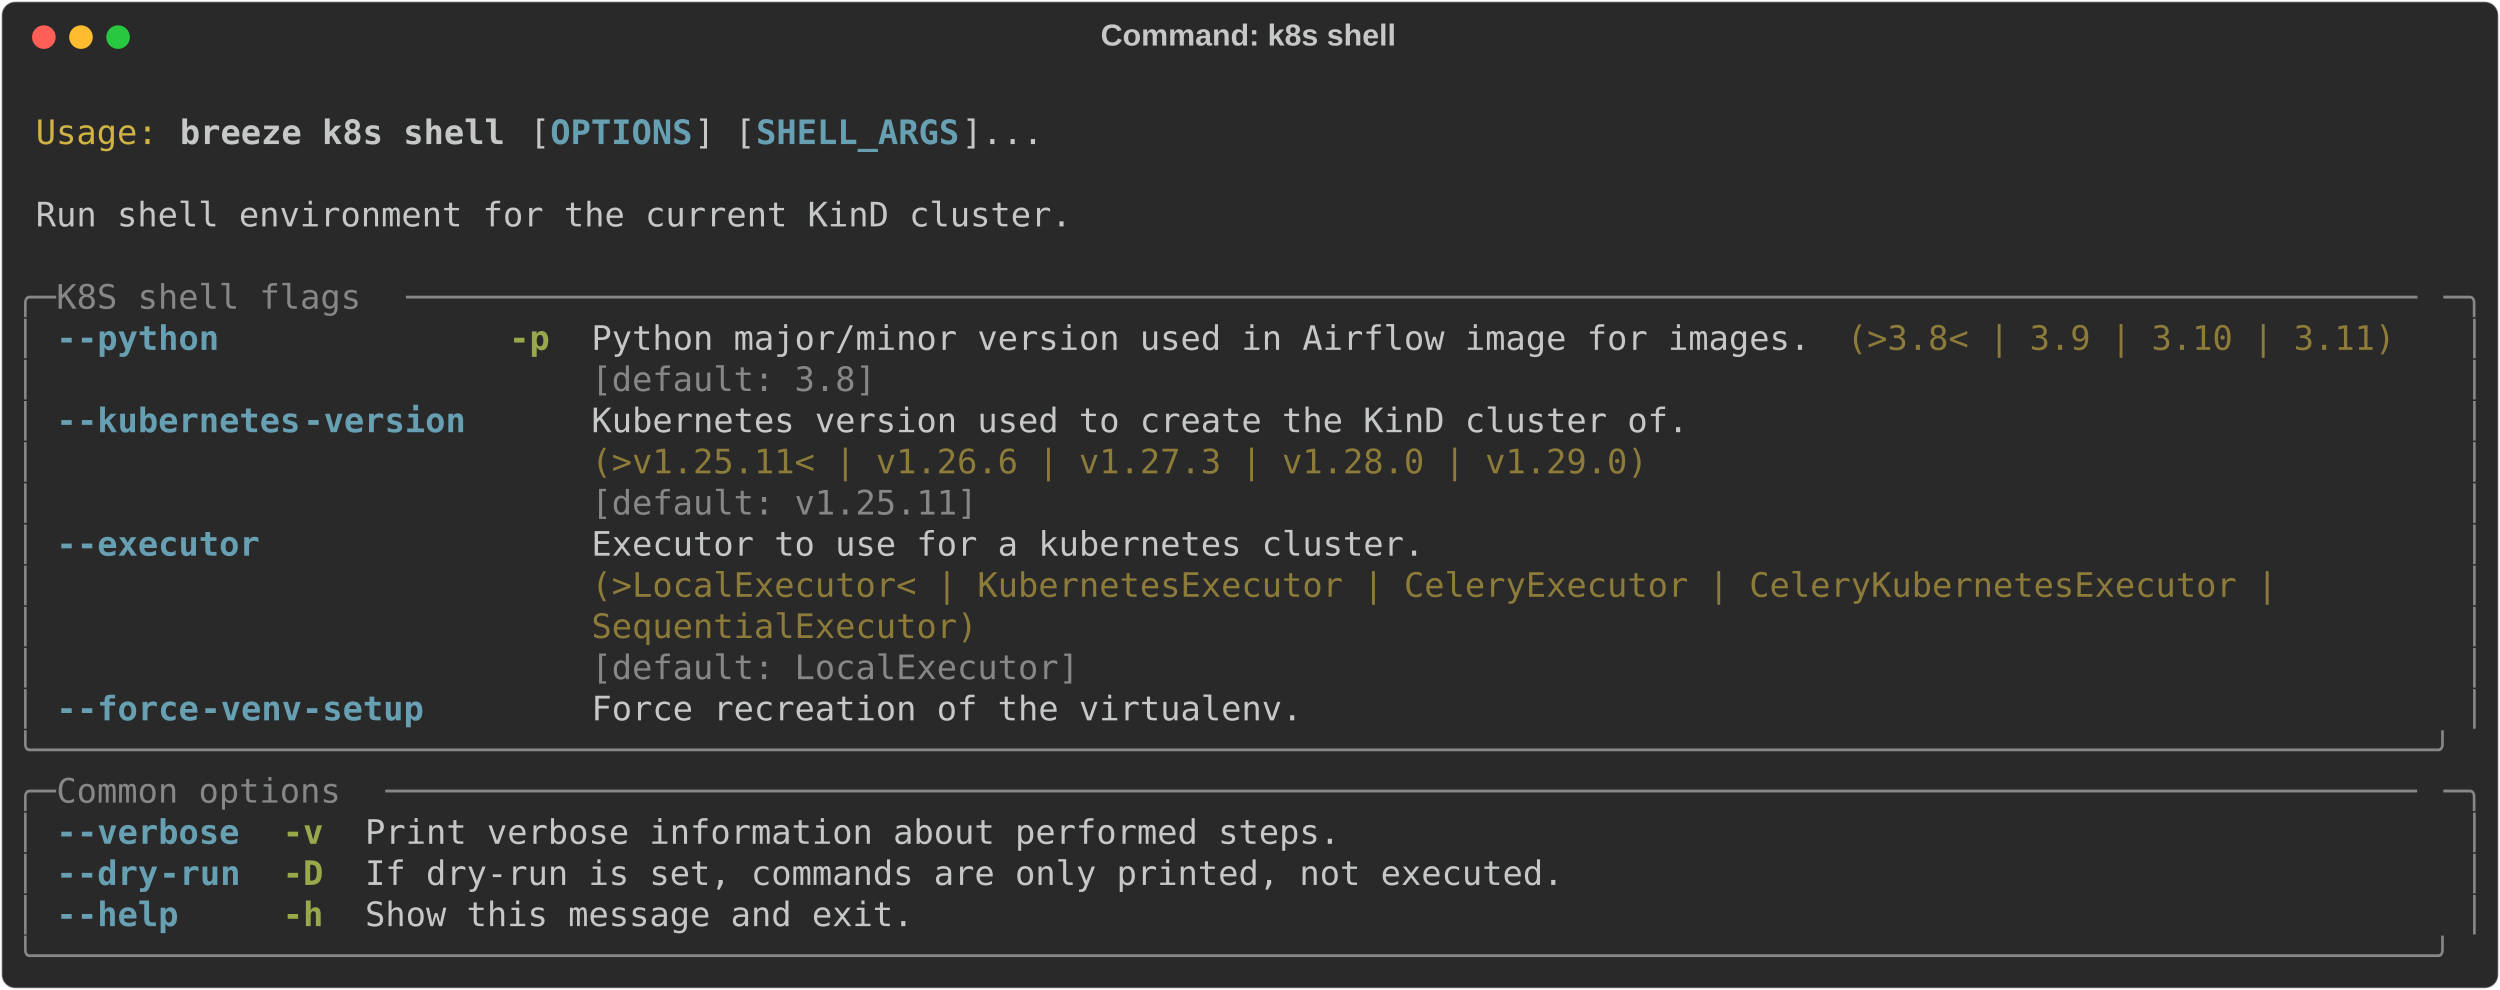
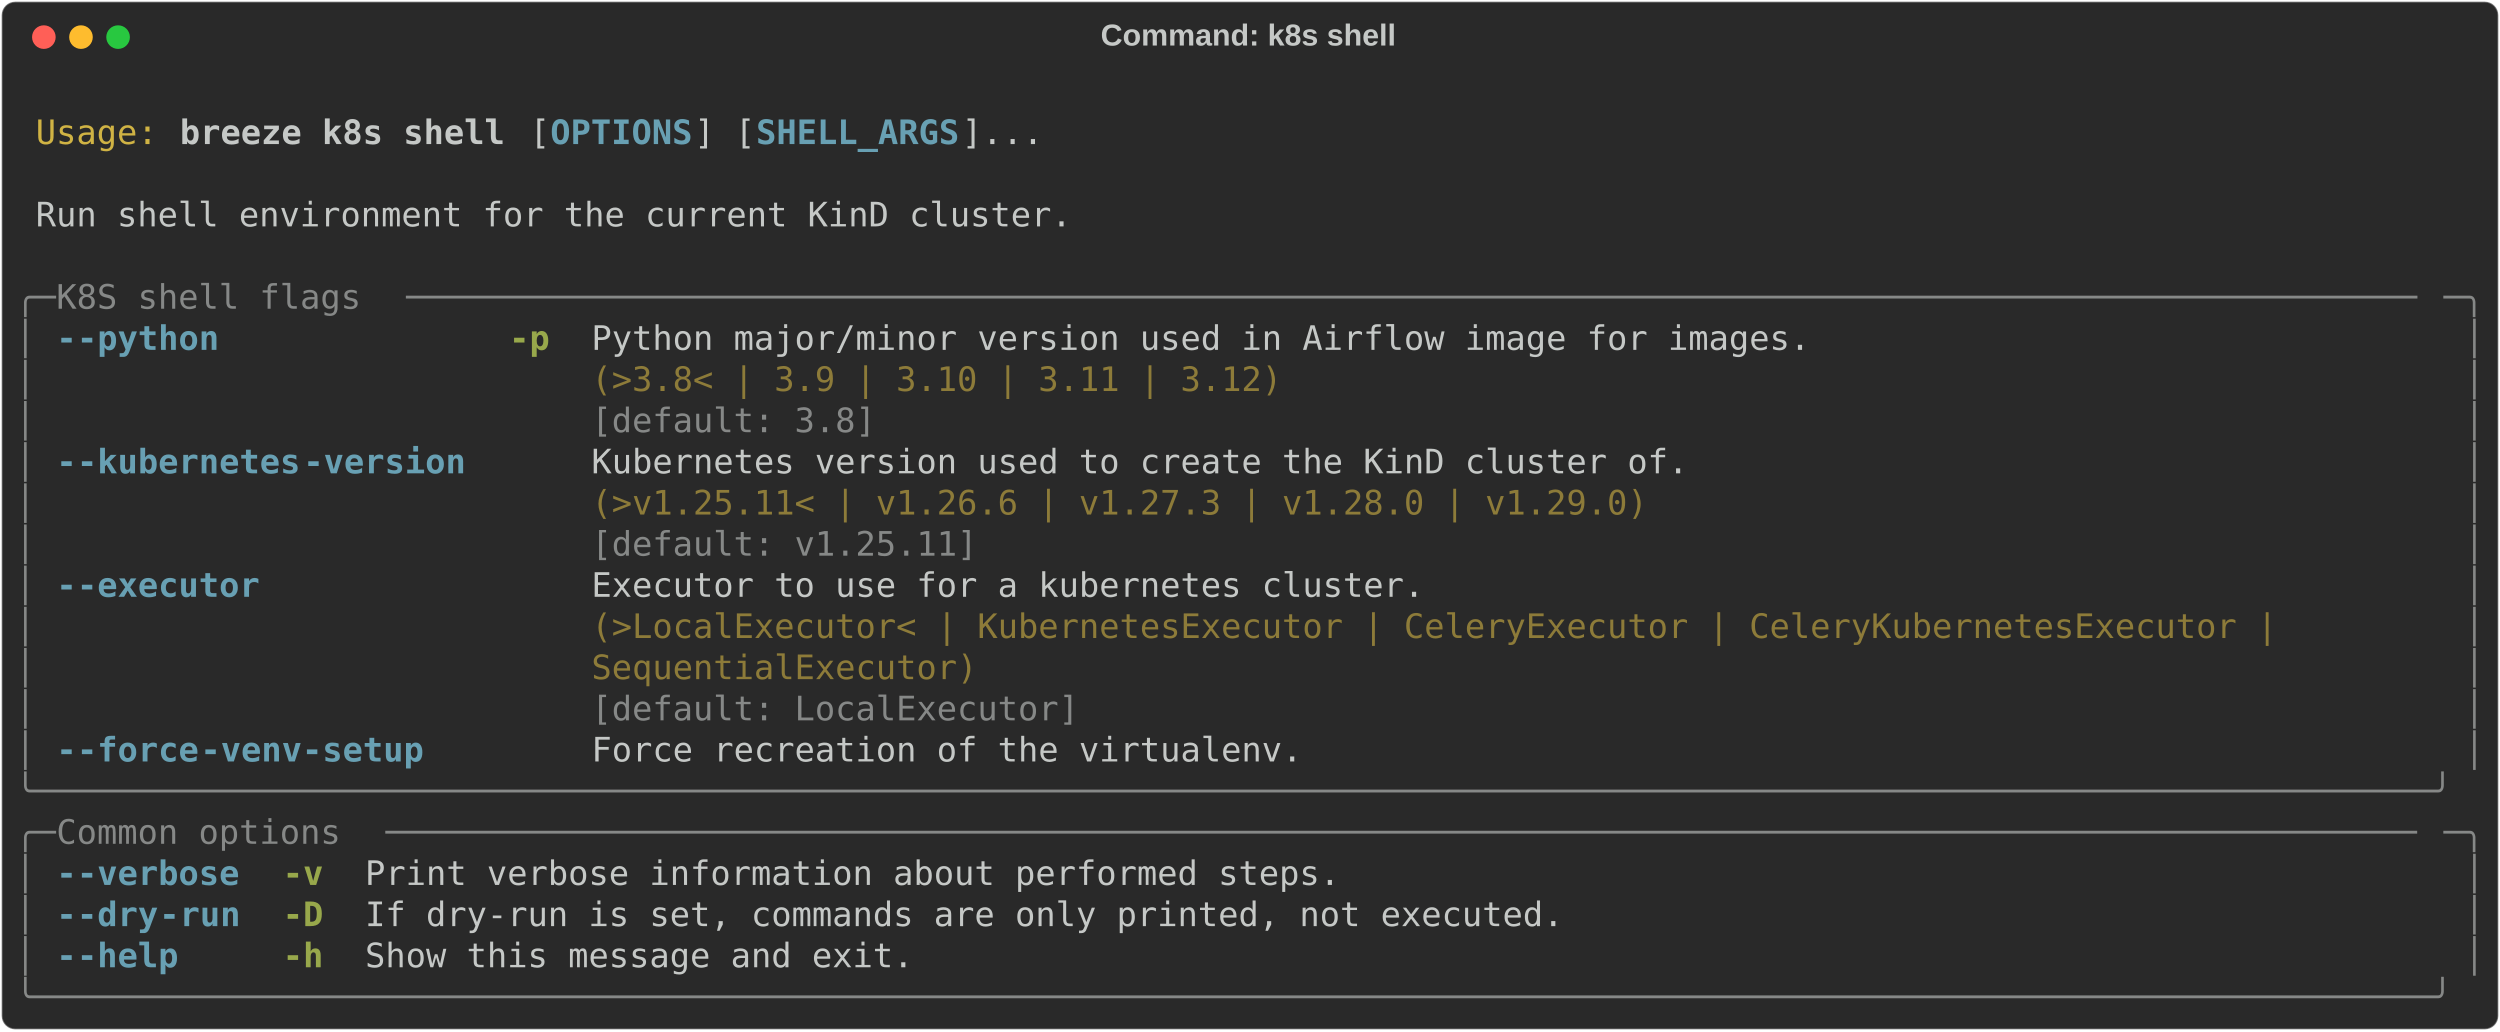
- <svg xmlns="http://www.w3.org/2000/svg" class="rich-terminal" viewBox="0 0 1482 586.8">
+ <svg xmlns="http://www.w3.org/2000/svg" class="rich-terminal" viewBox="0 0 1482 611.2">
  <style>

    @font-face {
        font-family: "Fira Code";
        src: local("FiraCode-Regular"),
                url("https://cdnjs.cloudflare.com/ajax/libs/firacode/6.2.0/woff2/FiraCode-Regular.woff2") format("woff2"),
                url("https://cdnjs.cloudflare.com/ajax/libs/firacode/6.2.0/woff/FiraCode-Regular.woff") format("woff");
        font-style: normal;
        font-weight: 400;
    }
    @font-face {
        font-family: "Fira Code";
        src: local("FiraCode-Bold"),
                url("https://cdnjs.cloudflare.com/ajax/libs/firacode/6.2.0/woff2/FiraCode-Bold.woff2") format("woff2"),
                url("https://cdnjs.cloudflare.com/ajax/libs/firacode/6.2.0/woff/FiraCode-Bold.woff") format("woff");
        font-style: bold;
        font-weight: 700;
    }

    .breeze-k8s-shell-matrix {
        font-family: Fira Code, monospace;
        font-size: 20px;
        line-height: 24.4px;
        font-variant-east-asian: full-width;
    }

    .breeze-k8s-shell-title {
        font-size: 18px;
        font-weight: bold;
        font-family: arial;
    }

    .breeze-k8s-shell-r1 { fill: #c5c8c6 }
.breeze-k8s-shell-r2 { fill: #d0b344 }
.breeze-k8s-shell-r3 { fill: #c5c8c6;font-weight: bold }
.breeze-k8s-shell-r4 { fill: #68a0b3;font-weight: bold }
.breeze-k8s-shell-r5 { fill: #868887 }
.breeze-k8s-shell-r6 { fill: #98a84b;font-weight: bold }
.breeze-k8s-shell-r7 { fill: #8d7b39 }
    </style>
  <defs>
    <clipPath id="breeze-k8s-shell-clip-terminal">
-       <rect x="0" y="0" width="1463.0" height="535.8" />
+       <rect x="0" y="0" width="1463.0" height="560.2" />
    </clipPath>
    <clipPath id="breeze-k8s-shell-line-0">
      <rect x="0" y="1.5" width="1464" height="24.65" />
    </clipPath>
    <clipPath id="breeze-k8s-shell-line-1">
      <rect x="0" y="25.9" width="1464" height="24.65" />
    </clipPath>
    <clipPath id="breeze-k8s-shell-line-2">
      <rect x="0" y="50.3" width="1464" height="24.65" />
    </clipPath>
    <clipPath id="breeze-k8s-shell-line-3">
      <rect x="0" y="74.7" width="1464" height="24.65" />
    </clipPath>
    <clipPath id="breeze-k8s-shell-line-4">
      <rect x="0" y="99.1" width="1464" height="24.65" />
    </clipPath>
    <clipPath id="breeze-k8s-shell-line-5">
      <rect x="0" y="123.5" width="1464" height="24.65" />
    </clipPath>
    <clipPath id="breeze-k8s-shell-line-6">
      <rect x="0" y="147.9" width="1464" height="24.65" />
    </clipPath>
    <clipPath id="breeze-k8s-shell-line-7">
      <rect x="0" y="172.3" width="1464" height="24.65" />
    </clipPath>
    <clipPath id="breeze-k8s-shell-line-8">
      <rect x="0" y="196.7" width="1464" height="24.65" />
    </clipPath>
    <clipPath id="breeze-k8s-shell-line-9">
      <rect x="0" y="221.1" width="1464" height="24.65" />
    </clipPath>
    <clipPath id="breeze-k8s-shell-line-10">
      <rect x="0" y="245.5" width="1464" height="24.65" />
    </clipPath>
    <clipPath id="breeze-k8s-shell-line-11">
      <rect x="0" y="269.9" width="1464" height="24.65" />
    </clipPath>
    <clipPath id="breeze-k8s-shell-line-12">
      <rect x="0" y="294.3" width="1464" height="24.65" />
    </clipPath>
    <clipPath id="breeze-k8s-shell-line-13">
      <rect x="0" y="318.7" width="1464" height="24.65" />
    </clipPath>
    <clipPath id="breeze-k8s-shell-line-14">
      <rect x="0" y="343.1" width="1464" height="24.65" />
    </clipPath>
    <clipPath id="breeze-k8s-shell-line-15">
      <rect x="0" y="367.5" width="1464" height="24.65" />
    </clipPath>
    <clipPath id="breeze-k8s-shell-line-16">
      <rect x="0" y="391.9" width="1464" height="24.65" />
    </clipPath>
    <clipPath id="breeze-k8s-shell-line-17">
      <rect x="0" y="416.3" width="1464" height="24.65" />
    </clipPath>
    <clipPath id="breeze-k8s-shell-line-18">
      <rect x="0" y="440.7" width="1464" height="24.65" />
    </clipPath>
    <clipPath id="breeze-k8s-shell-line-19">
      <rect x="0" y="465.1" width="1464" height="24.65" />
    </clipPath>
    <clipPath id="breeze-k8s-shell-line-20">
      <rect x="0" y="489.5" width="1464" height="24.65" />
    </clipPath>
+     <clipPath id="breeze-k8s-shell-line-21">
+       <rect x="0" y="513.9" width="1464" height="24.65" />
+     </clipPath>
  </defs>
-   <rect fill="#292929" stroke="rgba(255,255,255,0.35)" stroke-width="1" x="1" y="1" width="1480" height="584.8" rx="8" />
+   <rect fill="#292929" stroke="rgba(255,255,255,0.35)" stroke-width="1" x="1" y="1" width="1480" height="609.2" rx="8" />
  <text class="breeze-k8s-shell-title" fill="#c5c8c6" text-anchor="middle" x="740" y="27">Command: k8s shell</text>
  <g transform="translate(26,22)">
    <circle cx="0" cy="0" r="7" fill="#ff5f57" />
    <circle cx="22" cy="0" r="7" fill="#febc2e" />
    <circle cx="44" cy="0" r="7" fill="#28c840" />
  </g>
  <g transform="translate(9, 41)" clip-path="url(#breeze-k8s-shell-clip-terminal)">
    <g class="breeze-k8s-shell-matrix">
      <text class="breeze-k8s-shell-r1" x="1464" y="20" textLength="12.2" clip-path="url(#breeze-k8s-shell-line-0)">
</text>
      <text class="breeze-k8s-shell-r2" x="12.2" y="44.4" textLength="73.2" clip-path="url(#breeze-k8s-shell-line-1)">Usage:</text>
      <text class="breeze-k8s-shell-r3" x="97.6" y="44.4" textLength="195.2" clip-path="url(#breeze-k8s-shell-line-1)">breeze k8s shell</text>
      <text class="breeze-k8s-shell-r1" x="305" y="44.4" textLength="12.2" clip-path="url(#breeze-k8s-shell-line-1)">[</text>
      <text class="breeze-k8s-shell-r4" x="317.2" y="44.4" textLength="85.4" clip-path="url(#breeze-k8s-shell-line-1)">OPTIONS</text>
      <text class="breeze-k8s-shell-r1" x="402.6" y="44.4" textLength="36.6" clip-path="url(#breeze-k8s-shell-line-1)">] [</text>
      <text class="breeze-k8s-shell-r4" x="439.2" y="44.4" textLength="122" clip-path="url(#breeze-k8s-shell-line-1)">SHELL_ARGS</text>
      <text class="breeze-k8s-shell-r1" x="561.2" y="44.4" textLength="48.8" clip-path="url(#breeze-k8s-shell-line-1)">]...</text>
      <text class="breeze-k8s-shell-r1" x="1464" y="44.4" textLength="12.2" clip-path="url(#breeze-k8s-shell-line-1)">
</text>
      <text class="breeze-k8s-shell-r1" x="1464" y="68.8" textLength="12.2" clip-path="url(#breeze-k8s-shell-line-2)">
</text>
      <text class="breeze-k8s-shell-r1" x="12.2" y="93.2" textLength="622.2" clip-path="url(#breeze-k8s-shell-line-3)">Run shell environment for the current KinD cluster.</text>
      <text class="breeze-k8s-shell-r1" x="1464" y="93.2" textLength="12.2" clip-path="url(#breeze-k8s-shell-line-3)">
</text>
      <text class="breeze-k8s-shell-r1" x="1464" y="117.6" textLength="12.2" clip-path="url(#breeze-k8s-shell-line-4)">
</text>
      <text class="breeze-k8s-shell-r5" x="0" y="142" textLength="24.4" clip-path="url(#breeze-k8s-shell-line-5)">╭─</text>
      <text class="breeze-k8s-shell-r5" x="24.4" y="142" textLength="207.4" clip-path="url(#breeze-k8s-shell-line-5)"> K8S shell flags </text>
      <text class="breeze-k8s-shell-r5" x="231.8" y="142" textLength="1207.8" clip-path="url(#breeze-k8s-shell-line-5)">───────────────────────────────────────────────────────────────────────────────────────────────────</text>
      <text class="breeze-k8s-shell-r5" x="1439.6" y="142" textLength="24.4" clip-path="url(#breeze-k8s-shell-line-5)">─╮</text>
      <text class="breeze-k8s-shell-r1" x="1464" y="142" textLength="12.2" clip-path="url(#breeze-k8s-shell-line-5)">
</text>
      <text class="breeze-k8s-shell-r5" x="0" y="166.4" textLength="12.2" clip-path="url(#breeze-k8s-shell-line-6)">│</text>
      <text class="breeze-k8s-shell-r4" x="24.4" y="166.4" textLength="12.2" clip-path="url(#breeze-k8s-shell-line-6)">-</text>
      <text class="breeze-k8s-shell-r4" x="36.6" y="166.4" textLength="85.4" clip-path="url(#breeze-k8s-shell-line-6)">-python</text>
      <text class="breeze-k8s-shell-r6" x="292.8" y="166.4" textLength="24.4" clip-path="url(#breeze-k8s-shell-line-6)">-p</text>
      <text class="breeze-k8s-shell-r1" x="341.6" y="166.4" textLength="732" clip-path="url(#breeze-k8s-shell-line-6)">Python major/minor version used in Airflow image for images.</text>
-       <text class="breeze-k8s-shell-r7" x="1085.8" y="166.4" textLength="329.4" clip-path="url(#breeze-k8s-shell-line-6)">(&gt;3.8&lt; | 3.9 | 3.10 | 3.11)</text>
      <text class="breeze-k8s-shell-r5" x="1451.8" y="166.4" textLength="12.2" clip-path="url(#breeze-k8s-shell-line-6)">│</text>
      <text class="breeze-k8s-shell-r1" x="1464" y="166.4" textLength="12.2" clip-path="url(#breeze-k8s-shell-line-6)">
</text>
      <text class="breeze-k8s-shell-r5" x="0" y="190.8" textLength="12.2" clip-path="url(#breeze-k8s-shell-line-7)">│</text>
-       <text class="breeze-k8s-shell-r5" x="341.6" y="190.8" textLength="732" clip-path="url(#breeze-k8s-shell-line-7)">[default: 3.8]                                              </text>
+       <text class="breeze-k8s-shell-r7" x="341.6" y="190.8" textLength="732" clip-path="url(#breeze-k8s-shell-line-7)">(&gt;3.8&lt; | 3.9 | 3.10 | 3.11 | 3.12)                          </text>
      <text class="breeze-k8s-shell-r5" x="1451.8" y="190.8" textLength="12.2" clip-path="url(#breeze-k8s-shell-line-7)">│</text>
      <text class="breeze-k8s-shell-r1" x="1464" y="190.8" textLength="12.2" clip-path="url(#breeze-k8s-shell-line-7)">
</text>
      <text class="breeze-k8s-shell-r5" x="0" y="215.2" textLength="12.2" clip-path="url(#breeze-k8s-shell-line-8)">│</text>
-       <text class="breeze-k8s-shell-r4" x="24.4" y="215.2" textLength="12.2" clip-path="url(#breeze-k8s-shell-line-8)">-</text>
-       <text class="breeze-k8s-shell-r4" x="36.6" y="215.2" textLength="134.2" clip-path="url(#breeze-k8s-shell-line-8)">-kubernetes</text>
-       <text class="breeze-k8s-shell-r4" x="170.8" y="215.2" textLength="97.6" clip-path="url(#breeze-k8s-shell-line-8)">-version</text>
-       <text class="breeze-k8s-shell-r1" x="341.6" y="215.2" textLength="658.8" clip-path="url(#breeze-k8s-shell-line-8)">Kubernetes version used to create the KinD cluster of.</text>
+       <text class="breeze-k8s-shell-r5" x="341.6" y="215.2" textLength="732" clip-path="url(#breeze-k8s-shell-line-8)">[default: 3.8]                                              </text>
      <text class="breeze-k8s-shell-r5" x="1451.8" y="215.2" textLength="12.2" clip-path="url(#breeze-k8s-shell-line-8)">│</text>
      <text class="breeze-k8s-shell-r1" x="1464" y="215.2" textLength="12.2" clip-path="url(#breeze-k8s-shell-line-8)">
</text>
      <text class="breeze-k8s-shell-r5" x="0" y="239.6" textLength="12.2" clip-path="url(#breeze-k8s-shell-line-9)">│</text>
-       <text class="breeze-k8s-shell-r7" x="341.6" y="239.6" textLength="658.8" clip-path="url(#breeze-k8s-shell-line-9)">(&gt;v1.25.11&lt; | v1.26.6 | v1.27.3 | v1.28.0 | v1.29.0)  </text>
+       <text class="breeze-k8s-shell-r4" x="24.4" y="239.6" textLength="12.2" clip-path="url(#breeze-k8s-shell-line-9)">-</text>
+       <text class="breeze-k8s-shell-r4" x="36.6" y="239.6" textLength="134.2" clip-path="url(#breeze-k8s-shell-line-9)">-kubernetes</text>
+       <text class="breeze-k8s-shell-r4" x="170.8" y="239.6" textLength="97.6" clip-path="url(#breeze-k8s-shell-line-9)">-version</text>
+       <text class="breeze-k8s-shell-r1" x="341.6" y="239.6" textLength="658.8" clip-path="url(#breeze-k8s-shell-line-9)">Kubernetes version used to create the KinD cluster of.</text>
      <text class="breeze-k8s-shell-r5" x="1451.8" y="239.6" textLength="12.2" clip-path="url(#breeze-k8s-shell-line-9)">│</text>
      <text class="breeze-k8s-shell-r1" x="1464" y="239.6" textLength="12.2" clip-path="url(#breeze-k8s-shell-line-9)">
</text>
      <text class="breeze-k8s-shell-r5" x="0" y="264" textLength="12.2" clip-path="url(#breeze-k8s-shell-line-10)">│</text>
-       <text class="breeze-k8s-shell-r5" x="341.6" y="264" textLength="658.8" clip-path="url(#breeze-k8s-shell-line-10)">[default: v1.25.11]                                   </text>
+       <text class="breeze-k8s-shell-r7" x="341.6" y="264" textLength="658.8" clip-path="url(#breeze-k8s-shell-line-10)">(&gt;v1.25.11&lt; | v1.26.6 | v1.27.3 | v1.28.0 | v1.29.0)  </text>
      <text class="breeze-k8s-shell-r5" x="1451.8" y="264" textLength="12.2" clip-path="url(#breeze-k8s-shell-line-10)">│</text>
      <text class="breeze-k8s-shell-r1" x="1464" y="264" textLength="12.2" clip-path="url(#breeze-k8s-shell-line-10)">
</text>
      <text class="breeze-k8s-shell-r5" x="0" y="288.4" textLength="12.2" clip-path="url(#breeze-k8s-shell-line-11)">│</text>
-       <text class="breeze-k8s-shell-r4" x="24.4" y="288.4" textLength="12.2" clip-path="url(#breeze-k8s-shell-line-11)">-</text>
-       <text class="breeze-k8s-shell-r4" x="36.6" y="288.4" textLength="109.8" clip-path="url(#breeze-k8s-shell-line-11)">-executor</text>
-       <text class="breeze-k8s-shell-r1" x="341.6" y="288.4" textLength="1098" clip-path="url(#breeze-k8s-shell-line-11)">Executor to use for a kubernetes cluster.                                                 </text>
+       <text class="breeze-k8s-shell-r5" x="341.6" y="288.4" textLength="658.8" clip-path="url(#breeze-k8s-shell-line-11)">[default: v1.25.11]                                   </text>
      <text class="breeze-k8s-shell-r5" x="1451.8" y="288.4" textLength="12.2" clip-path="url(#breeze-k8s-shell-line-11)">│</text>
      <text class="breeze-k8s-shell-r1" x="1464" y="288.4" textLength="12.2" clip-path="url(#breeze-k8s-shell-line-11)">
</text>
      <text class="breeze-k8s-shell-r5" x="0" y="312.8" textLength="12.2" clip-path="url(#breeze-k8s-shell-line-12)">│</text>
-       <text class="breeze-k8s-shell-r7" x="341.6" y="312.8" textLength="1098" clip-path="url(#breeze-k8s-shell-line-12)">(&gt;LocalExecutor&lt; | KubernetesExecutor | CeleryExecutor | CeleryKubernetesExecutor |       </text>
+       <text class="breeze-k8s-shell-r4" x="24.4" y="312.8" textLength="12.2" clip-path="url(#breeze-k8s-shell-line-12)">-</text>
+       <text class="breeze-k8s-shell-r4" x="36.6" y="312.8" textLength="109.8" clip-path="url(#breeze-k8s-shell-line-12)">-executor</text>
+       <text class="breeze-k8s-shell-r1" x="341.6" y="312.8" textLength="1098" clip-path="url(#breeze-k8s-shell-line-12)">Executor to use for a kubernetes cluster.                                                 </text>
      <text class="breeze-k8s-shell-r5" x="1451.8" y="312.8" textLength="12.2" clip-path="url(#breeze-k8s-shell-line-12)">│</text>
      <text class="breeze-k8s-shell-r1" x="1464" y="312.8" textLength="12.2" clip-path="url(#breeze-k8s-shell-line-12)">
</text>
      <text class="breeze-k8s-shell-r5" x="0" y="337.2" textLength="12.2" clip-path="url(#breeze-k8s-shell-line-13)">│</text>
-       <text class="breeze-k8s-shell-r7" x="341.6" y="337.2" textLength="1098" clip-path="url(#breeze-k8s-shell-line-13)">SequentialExecutor)                                                                       </text>
+       <text class="breeze-k8s-shell-r7" x="341.6" y="337.2" textLength="1098" clip-path="url(#breeze-k8s-shell-line-13)">(&gt;LocalExecutor&lt; | KubernetesExecutor | CeleryExecutor | CeleryKubernetesExecutor |       </text>
      <text class="breeze-k8s-shell-r5" x="1451.8" y="337.2" textLength="12.2" clip-path="url(#breeze-k8s-shell-line-13)">│</text>
      <text class="breeze-k8s-shell-r1" x="1464" y="337.2" textLength="12.2" clip-path="url(#breeze-k8s-shell-line-13)">
</text>
      <text class="breeze-k8s-shell-r5" x="0" y="361.6" textLength="12.2" clip-path="url(#breeze-k8s-shell-line-14)">│</text>
-       <text class="breeze-k8s-shell-r5" x="341.6" y="361.6" textLength="1098" clip-path="url(#breeze-k8s-shell-line-14)">[default: LocalExecutor]                                                                  </text>
+       <text class="breeze-k8s-shell-r7" x="341.6" y="361.6" textLength="1098" clip-path="url(#breeze-k8s-shell-line-14)">SequentialExecutor)                                                                       </text>
      <text class="breeze-k8s-shell-r5" x="1451.8" y="361.6" textLength="12.2" clip-path="url(#breeze-k8s-shell-line-14)">│</text>
      <text class="breeze-k8s-shell-r1" x="1464" y="361.6" textLength="12.2" clip-path="url(#breeze-k8s-shell-line-14)">
</text>
      <text class="breeze-k8s-shell-r5" x="0" y="386" textLength="12.2" clip-path="url(#breeze-k8s-shell-line-15)">│</text>
-       <text class="breeze-k8s-shell-r4" x="24.4" y="386" textLength="12.2" clip-path="url(#breeze-k8s-shell-line-15)">-</text>
-       <text class="breeze-k8s-shell-r4" x="36.6" y="386" textLength="73.2" clip-path="url(#breeze-k8s-shell-line-15)">-force</text>
-       <text class="breeze-k8s-shell-r4" x="109.8" y="386" textLength="134.2" clip-path="url(#breeze-k8s-shell-line-15)">-venv-setup</text>
-       <text class="breeze-k8s-shell-r1" x="341.6" y="386" textLength="427" clip-path="url(#breeze-k8s-shell-line-15)">Force recreation of the virtualenv.</text>
+       <text class="breeze-k8s-shell-r5" x="341.6" y="386" textLength="1098" clip-path="url(#breeze-k8s-shell-line-15)">[default: LocalExecutor]                                                                  </text>
      <text class="breeze-k8s-shell-r5" x="1451.8" y="386" textLength="12.2" clip-path="url(#breeze-k8s-shell-line-15)">│</text>
      <text class="breeze-k8s-shell-r1" x="1464" y="386" textLength="12.2" clip-path="url(#breeze-k8s-shell-line-15)">
</text>
-       <text class="breeze-k8s-shell-r5" x="0" y="410.4" textLength="1464" clip-path="url(#breeze-k8s-shell-line-16)">╰──────────────────────────────────────────────────────────────────────────────────────────────────────────────────────╯</text>
+       <text class="breeze-k8s-shell-r5" x="0" y="410.4" textLength="12.2" clip-path="url(#breeze-k8s-shell-line-16)">│</text>
+       <text class="breeze-k8s-shell-r4" x="24.4" y="410.4" textLength="12.2" clip-path="url(#breeze-k8s-shell-line-16)">-</text>
+       <text class="breeze-k8s-shell-r4" x="36.6" y="410.4" textLength="73.2" clip-path="url(#breeze-k8s-shell-line-16)">-force</text>
+       <text class="breeze-k8s-shell-r4" x="109.8" y="410.4" textLength="134.2" clip-path="url(#breeze-k8s-shell-line-16)">-venv-setup</text>
+       <text class="breeze-k8s-shell-r1" x="341.6" y="410.4" textLength="427" clip-path="url(#breeze-k8s-shell-line-16)">Force recreation of the virtualenv.</text>
+       <text class="breeze-k8s-shell-r5" x="1451.8" y="410.4" textLength="12.2" clip-path="url(#breeze-k8s-shell-line-16)">│</text>
      <text class="breeze-k8s-shell-r1" x="1464" y="410.4" textLength="12.2" clip-path="url(#breeze-k8s-shell-line-16)">
</text>
-       <text class="breeze-k8s-shell-r5" x="0" y="434.8" textLength="24.4" clip-path="url(#breeze-k8s-shell-line-17)">╭─</text>
-       <text class="breeze-k8s-shell-r5" x="24.4" y="434.8" textLength="195.2" clip-path="url(#breeze-k8s-shell-line-17)"> Common options </text>
-       <text class="breeze-k8s-shell-r5" x="219.6" y="434.8" textLength="1220" clip-path="url(#breeze-k8s-shell-line-17)">────────────────────────────────────────────────────────────────────────────────────────────────────</text>
-       <text class="breeze-k8s-shell-r5" x="1439.6" y="434.8" textLength="24.4" clip-path="url(#breeze-k8s-shell-line-17)">─╮</text>
+       <text class="breeze-k8s-shell-r5" x="0" y="434.8" textLength="1464" clip-path="url(#breeze-k8s-shell-line-17)">╰──────────────────────────────────────────────────────────────────────────────────────────────────────────────────────╯</text>
      <text class="breeze-k8s-shell-r1" x="1464" y="434.8" textLength="12.2" clip-path="url(#breeze-k8s-shell-line-17)">
</text>
-       <text class="breeze-k8s-shell-r5" x="0" y="459.2" textLength="12.2" clip-path="url(#breeze-k8s-shell-line-18)">│</text>
-       <text class="breeze-k8s-shell-r4" x="24.4" y="459.2" textLength="12.2" clip-path="url(#breeze-k8s-shell-line-18)">-</text>
-       <text class="breeze-k8s-shell-r4" x="36.6" y="459.2" textLength="97.6" clip-path="url(#breeze-k8s-shell-line-18)">-verbose</text>
-       <text class="breeze-k8s-shell-r6" x="158.6" y="459.2" textLength="24.4" clip-path="url(#breeze-k8s-shell-line-18)">-v</text>
-       <text class="breeze-k8s-shell-r1" x="207.4" y="459.2" textLength="585.6" clip-path="url(#breeze-k8s-shell-line-18)">Print verbose information about performed steps.</text>
-       <text class="breeze-k8s-shell-r5" x="1451.8" y="459.2" textLength="12.2" clip-path="url(#breeze-k8s-shell-line-18)">│</text>
+       <text class="breeze-k8s-shell-r5" x="0" y="459.2" textLength="24.4" clip-path="url(#breeze-k8s-shell-line-18)">╭─</text>
+       <text class="breeze-k8s-shell-r5" x="24.4" y="459.2" textLength="195.2" clip-path="url(#breeze-k8s-shell-line-18)"> Common options </text>
+       <text class="breeze-k8s-shell-r5" x="219.6" y="459.2" textLength="1220" clip-path="url(#breeze-k8s-shell-line-18)">────────────────────────────────────────────────────────────────────────────────────────────────────</text>
+       <text class="breeze-k8s-shell-r5" x="1439.6" y="459.2" textLength="24.4" clip-path="url(#breeze-k8s-shell-line-18)">─╮</text>
      <text class="breeze-k8s-shell-r1" x="1464" y="459.2" textLength="12.2" clip-path="url(#breeze-k8s-shell-line-18)">
</text>
      <text class="breeze-k8s-shell-r5" x="0" y="483.6" textLength="12.2" clip-path="url(#breeze-k8s-shell-line-19)">│</text>
      <text class="breeze-k8s-shell-r4" x="24.4" y="483.6" textLength="12.2" clip-path="url(#breeze-k8s-shell-line-19)">-</text>
-       <text class="breeze-k8s-shell-r4" x="36.6" y="483.6" textLength="48.8" clip-path="url(#breeze-k8s-shell-line-19)">-dry</text>
-       <text class="breeze-k8s-shell-r4" x="85.4" y="483.6" textLength="48.8" clip-path="url(#breeze-k8s-shell-line-19)">-run</text>
-       <text class="breeze-k8s-shell-r6" x="158.6" y="483.6" textLength="24.4" clip-path="url(#breeze-k8s-shell-line-19)">-D</text>
-       <text class="breeze-k8s-shell-r1" x="207.4" y="483.6" textLength="719.8" clip-path="url(#breeze-k8s-shell-line-19)">If dry-run is set, commands are only printed, not executed.</text>
+       <text class="breeze-k8s-shell-r4" x="36.6" y="483.6" textLength="97.6" clip-path="url(#breeze-k8s-shell-line-19)">-verbose</text>
+       <text class="breeze-k8s-shell-r6" x="158.6" y="483.6" textLength="24.4" clip-path="url(#breeze-k8s-shell-line-19)">-v</text>
+       <text class="breeze-k8s-shell-r1" x="207.4" y="483.6" textLength="585.6" clip-path="url(#breeze-k8s-shell-line-19)">Print verbose information about performed steps.</text>
      <text class="breeze-k8s-shell-r5" x="1451.8" y="483.6" textLength="12.2" clip-path="url(#breeze-k8s-shell-line-19)">│</text>
      <text class="breeze-k8s-shell-r1" x="1464" y="483.6" textLength="12.2" clip-path="url(#breeze-k8s-shell-line-19)">
</text>
      <text class="breeze-k8s-shell-r5" x="0" y="508" textLength="12.2" clip-path="url(#breeze-k8s-shell-line-20)">│</text>
      <text class="breeze-k8s-shell-r4" x="24.4" y="508" textLength="12.2" clip-path="url(#breeze-k8s-shell-line-20)">-</text>
-       <text class="breeze-k8s-shell-r4" x="36.6" y="508" textLength="61" clip-path="url(#breeze-k8s-shell-line-20)">-help</text>
-       <text class="breeze-k8s-shell-r6" x="158.6" y="508" textLength="24.4" clip-path="url(#breeze-k8s-shell-line-20)">-h</text>
-       <text class="breeze-k8s-shell-r1" x="207.4" y="508" textLength="329.4" clip-path="url(#breeze-k8s-shell-line-20)">Show this message and exit.</text>
+       <text class="breeze-k8s-shell-r4" x="36.6" y="508" textLength="48.8" clip-path="url(#breeze-k8s-shell-line-20)">-dry</text>
+       <text class="breeze-k8s-shell-r4" x="85.4" y="508" textLength="48.8" clip-path="url(#breeze-k8s-shell-line-20)">-run</text>
+       <text class="breeze-k8s-shell-r6" x="158.6" y="508" textLength="24.4" clip-path="url(#breeze-k8s-shell-line-20)">-D</text>
+       <text class="breeze-k8s-shell-r1" x="207.4" y="508" textLength="719.8" clip-path="url(#breeze-k8s-shell-line-20)">If dry-run is set, commands are only printed, not executed.</text>
      <text class="breeze-k8s-shell-r5" x="1451.8" y="508" textLength="12.2" clip-path="url(#breeze-k8s-shell-line-20)">│</text>
      <text class="breeze-k8s-shell-r1" x="1464" y="508" textLength="12.2" clip-path="url(#breeze-k8s-shell-line-20)">
</text>
-       <text class="breeze-k8s-shell-r5" x="0" y="532.4" textLength="1464" clip-path="url(#breeze-k8s-shell-line-21)">╰──────────────────────────────────────────────────────────────────────────────────────────────────────────────────────╯</text>
+       <text class="breeze-k8s-shell-r5" x="0" y="532.4" textLength="12.2" clip-path="url(#breeze-k8s-shell-line-21)">│</text>
+       <text class="breeze-k8s-shell-r4" x="24.4" y="532.4" textLength="12.2" clip-path="url(#breeze-k8s-shell-line-21)">-</text>
+       <text class="breeze-k8s-shell-r4" x="36.6" y="532.4" textLength="61" clip-path="url(#breeze-k8s-shell-line-21)">-help</text>
+       <text class="breeze-k8s-shell-r6" x="158.6" y="532.4" textLength="24.4" clip-path="url(#breeze-k8s-shell-line-21)">-h</text>
+       <text class="breeze-k8s-shell-r1" x="207.4" y="532.4" textLength="329.4" clip-path="url(#breeze-k8s-shell-line-21)">Show this message and exit.</text>
+       <text class="breeze-k8s-shell-r5" x="1451.8" y="532.4" textLength="12.2" clip-path="url(#breeze-k8s-shell-line-21)">│</text>
      <text class="breeze-k8s-shell-r1" x="1464" y="532.4" textLength="12.2" clip-path="url(#breeze-k8s-shell-line-21)">
+ </text>
+       <text class="breeze-k8s-shell-r5" x="0" y="556.8" textLength="1464" clip-path="url(#breeze-k8s-shell-line-22)">╰──────────────────────────────────────────────────────────────────────────────────────────────────────────────────────╯</text>
+       <text class="breeze-k8s-shell-r1" x="1464" y="556.8" textLength="12.2" clip-path="url(#breeze-k8s-shell-line-22)">
</text>
    </g>
  </g>
</svg>
